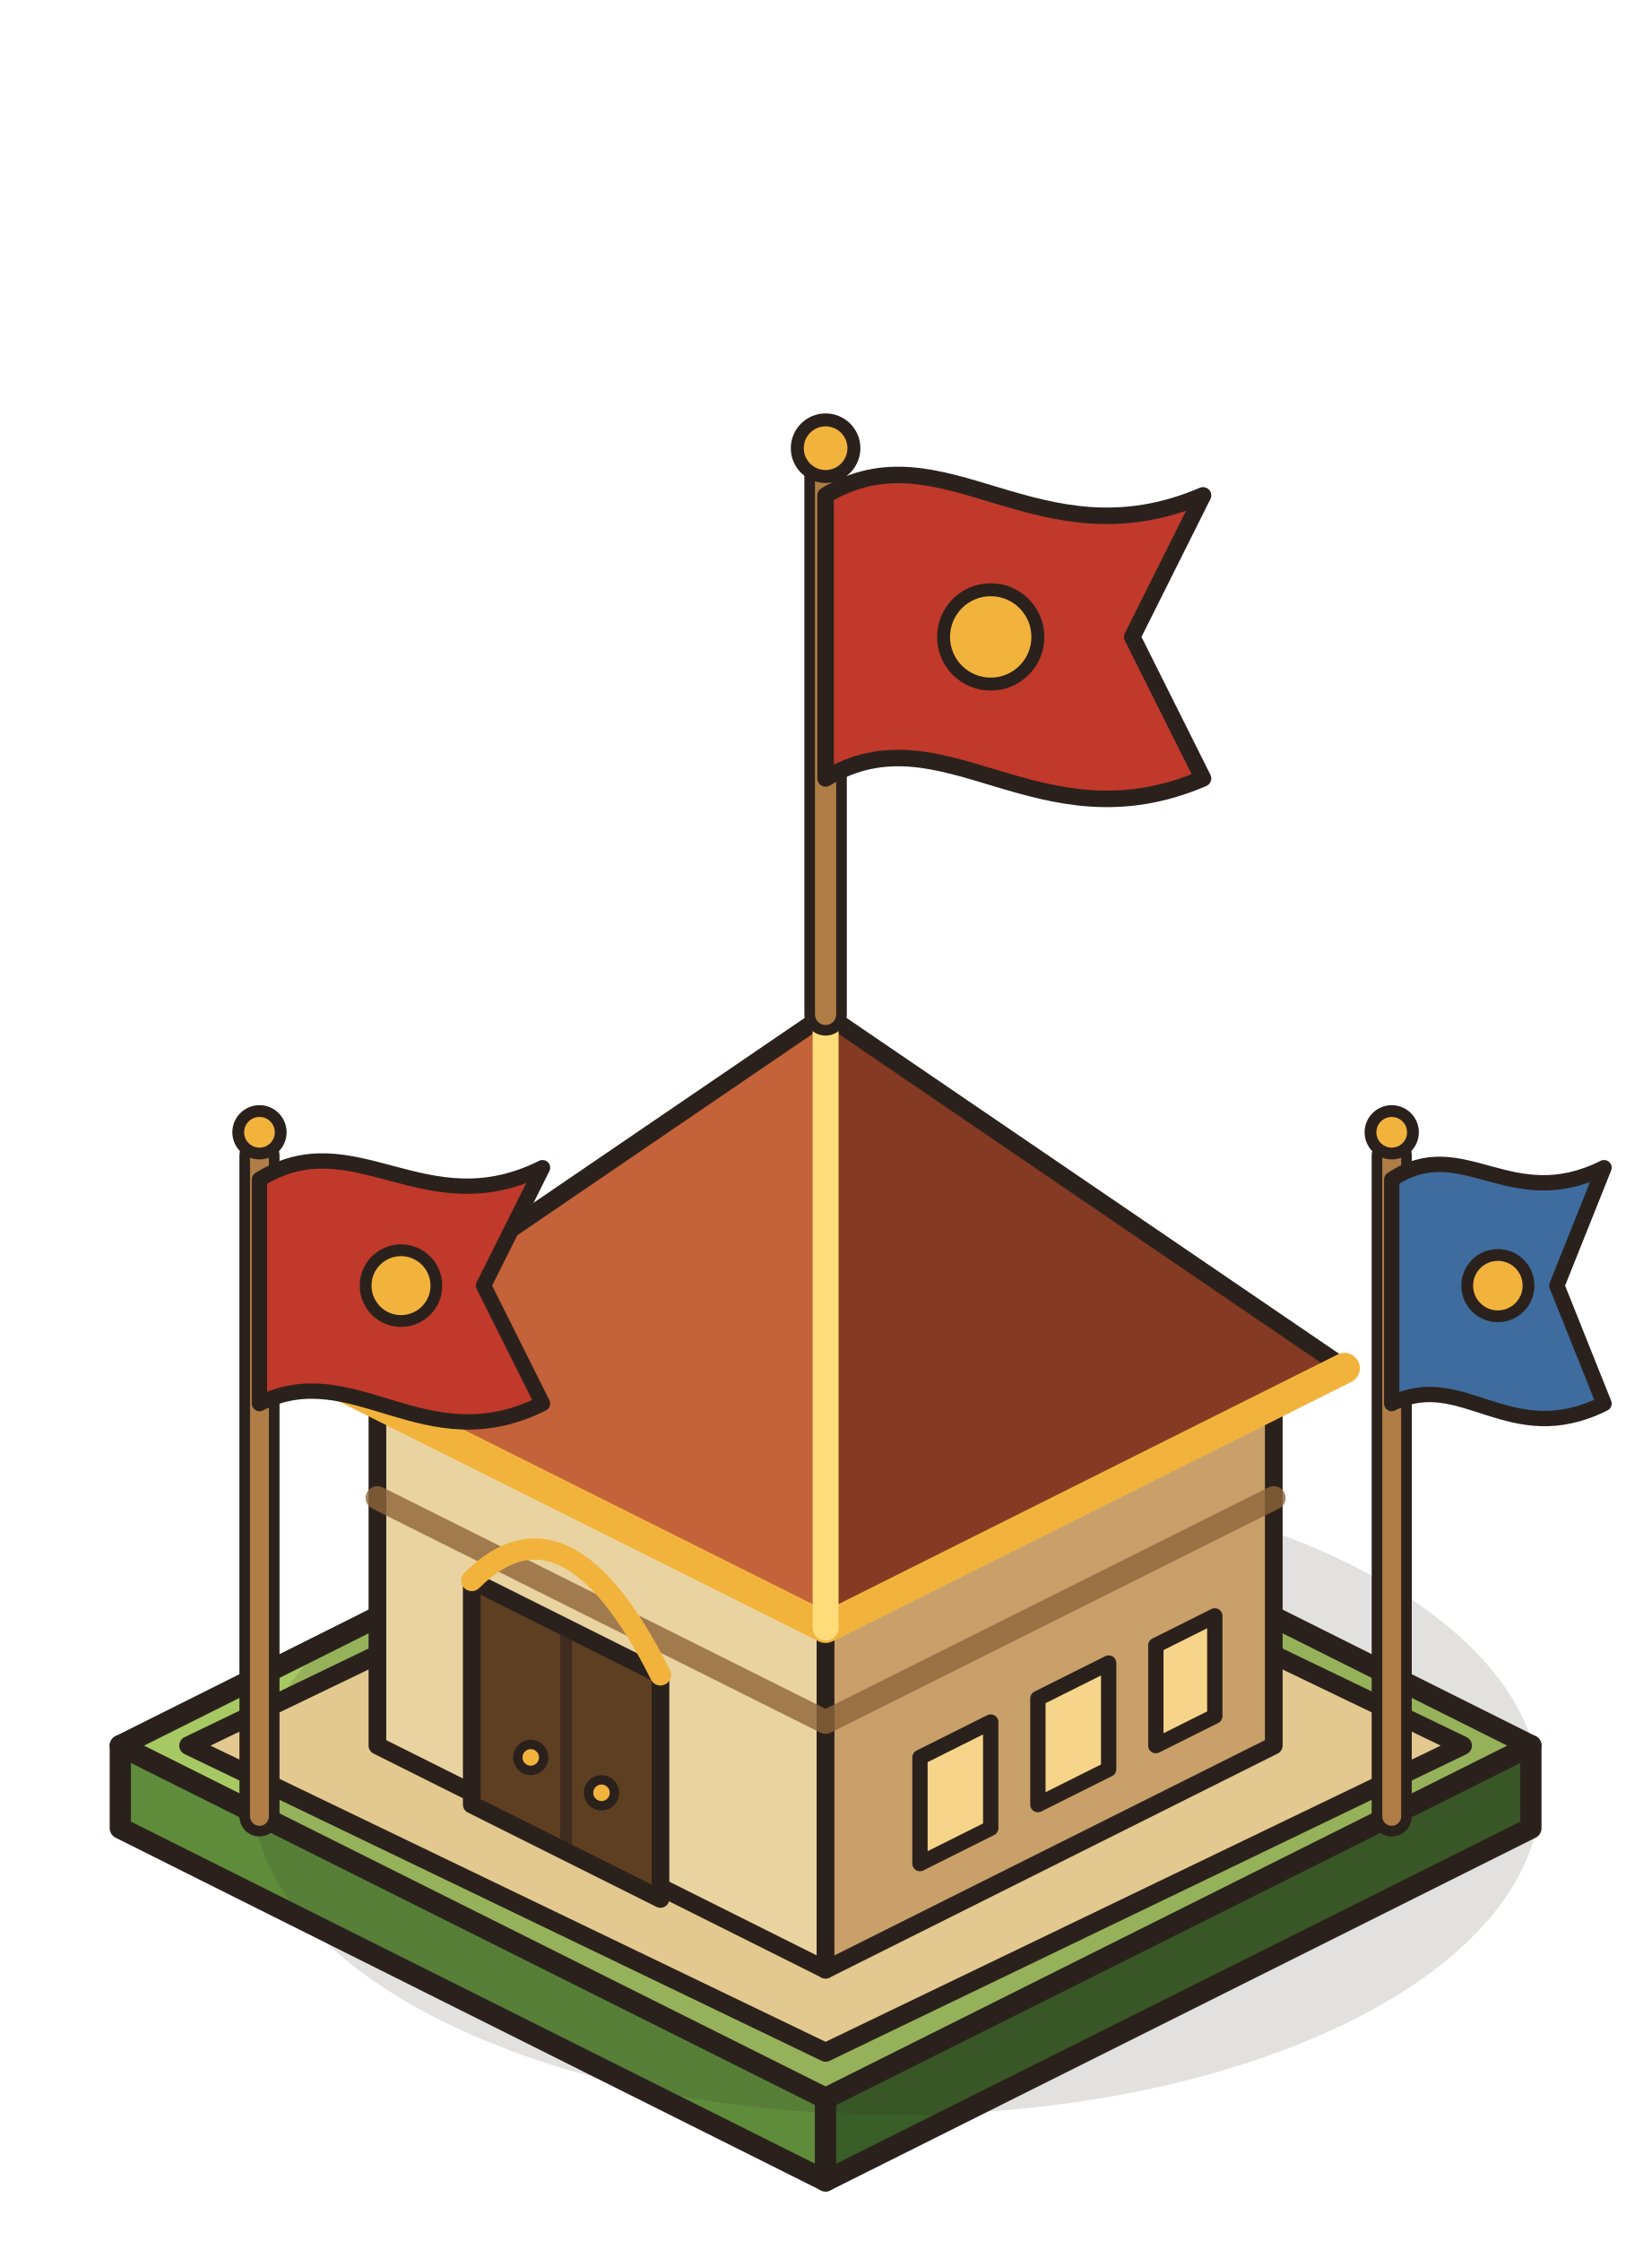
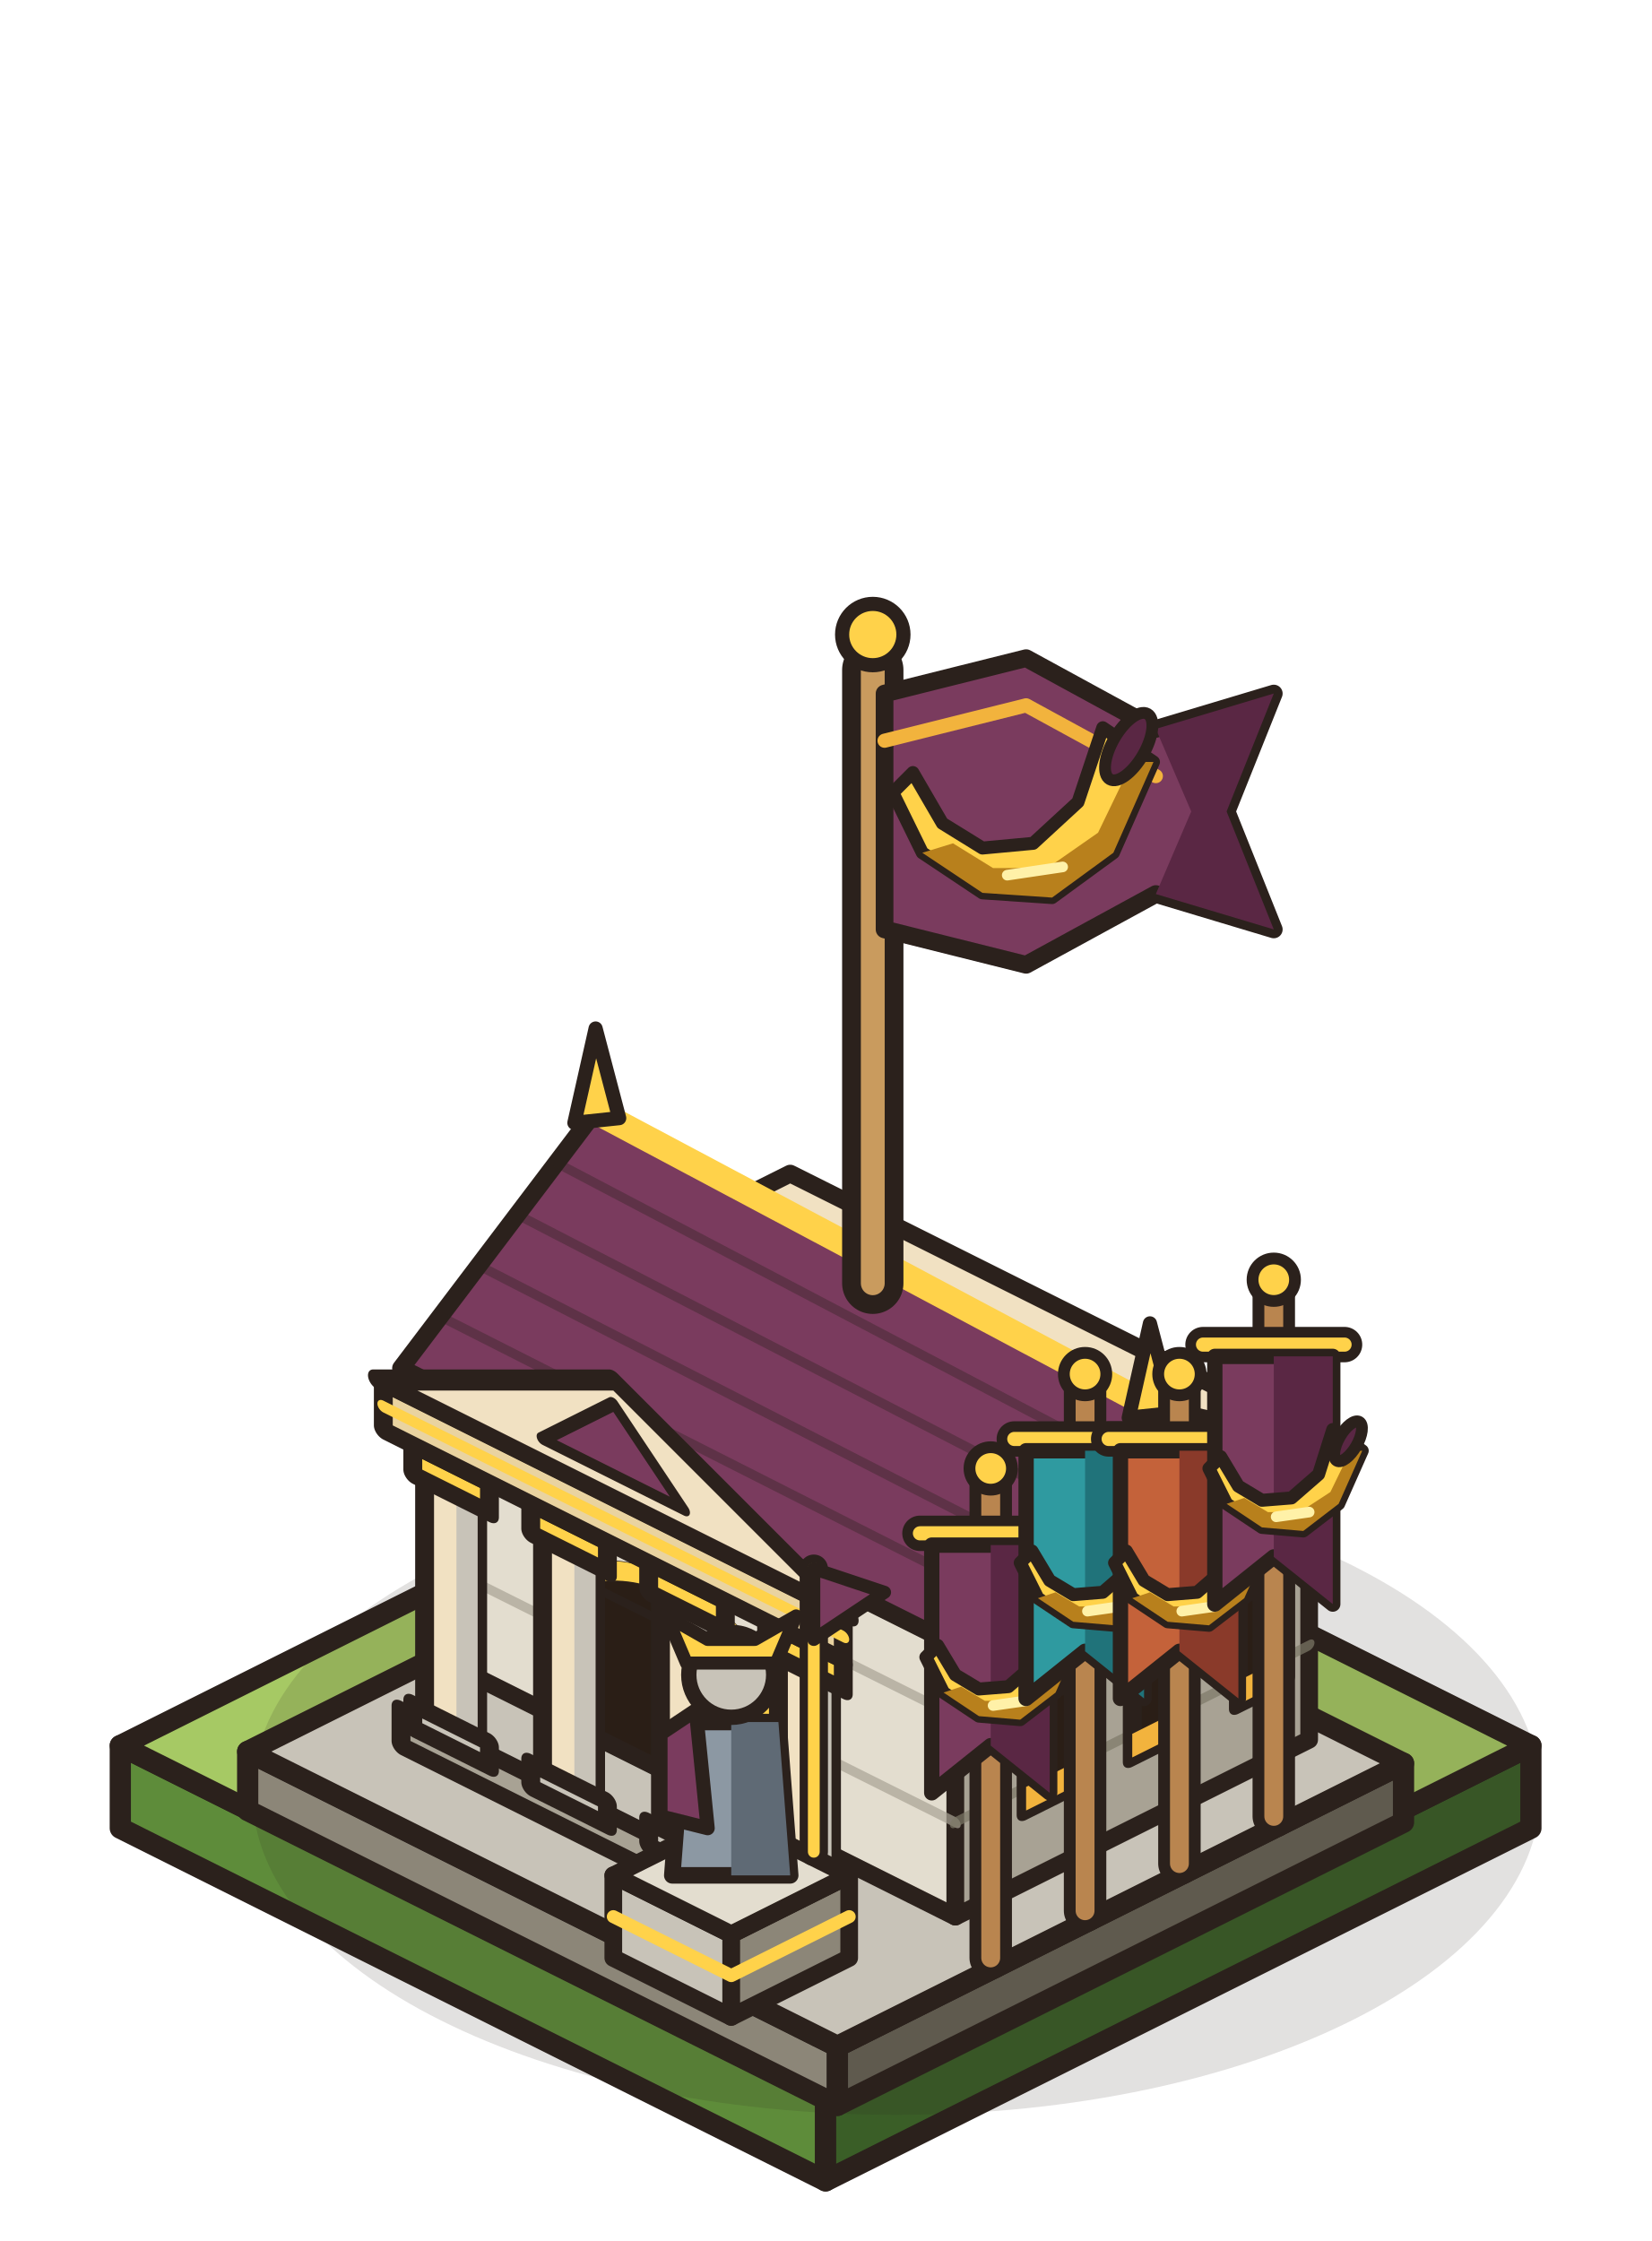
<svg xmlns="http://www.w3.org/2000/svg" viewBox="-70 -122 140 190" width="280" height="380">
  <path d="M-59.8 26L0 55.9L0 62.9L-59.8 33Z" fill="#5E8C3A" stroke="#2B211C" stroke-width="1.8" stroke-linejoin="round" />
  <path d="M59.8 26L0 55.9L0 62.9L59.8 33Z" fill="#3A5E27" stroke="#2B211C" stroke-width="1.8" stroke-linejoin="round" />
  <path d="M0 -3.9L59.8 26L0 55.9L-59.8 26Z" fill="#A6C964" stroke="#2B211C" stroke-width="1.8" stroke-linejoin="round" />
  <ellipse cx="6" cy="30" rx="54.6" ry="27.3" fill="#2B211C" opacity="0.14" />
-   <g stroke="#2B211C" stroke-width="1.5" stroke-linejoin="round" stroke-linecap="round">
-     <path d="M0 0L54 26L0 52L-54 26Z" fill="#E3C98F" stroke-width="1.6" />
-     <path d="M-38 26L0 45L0 13L-38 -6Z" fill="#E9D3A0" />
-     <path d="M0 45L38 26L38 -6L0 13Z" fill="#C9A06A" />
-     <path d="M-38 5L0 24M0 24L38 5" fill="none" stroke="#8E6539" stroke-width="2" opacity=".8" />
-     <path d="M-44 -6L0 16L0 -36Z" fill="#C4623A" />
-     <path d="M0 16L44 -6L0 -36Z" fill="#843A23" />
-     <path d="M-44 -6L0 16L44 -6" fill="none" stroke="#F2B33D" stroke-width="2.6" />
-     <path d="M0 -36L0 16" fill="none" stroke="#FFDC7A" stroke-width="2.2" />
-     <path d="M-30 31L-14 39L-14 20L-30 12Z" fill="#5E3F22" />
-     <path d="M-30 12Q-22 4 -14 20" fill="none" stroke="#F2B33D" stroke-width="1.8" />
-     <path d="M-22 35V16" fill="none" stroke="#2B211C" stroke-width="1" opacity=".6" />
-     <circle cx="-25" cy="27" r="1.1" fill="#F2B33D" stroke-width=".8" />
-     <circle cx="-19" cy="30" r="1.1" fill="#F2B33D" stroke-width=".8" />
-     <path d="M8 36L14 33L14 24L8 27Z" fill="#F6D58A" stroke-width="1.3" />
-     <path d="M18 31L24 28L24 19L18 22Z" fill="#F6D58A" stroke-width="1.3" />
-     <path d="M28 26L33 23.5L33 15L28 17.5Z" fill="#F6D58A" stroke-width="1.3" />
-     <path d="M0 -36V-82" fill="none" stroke-width="3.6" />
-     <path d="M0 -36V-82" fill="none" stroke="#B07D46" stroke-width="1.8" />
-     <path d="M0 -80C10 -86 18 -74 32 -80L26 -68L32 -56C18 -50 10 -62 0 -56Z" fill="#C0392B" stroke-width="1.4" />
-     <circle cx="14" cy="-68" r="4" fill="#F2B33D" stroke-width="1.1" />
-     <circle cx="0" cy="-84" r="2.4" fill="#F2B33D" stroke-width="1.1" />
-     <path d="M-48 32V-24" fill="none" stroke-width="3.4" />
-     <path d="M-48 32V-24" fill="none" stroke="#B07D46" stroke-width="1.6" />
-     <path d="M-48 -22C-40 -27 -34 -18 -24 -23L-29 -13L-24 -3C-34 2 -40 -7 -48 -3Z" fill="#C0392B" stroke-width="1.3" />
-     <circle cx="-36" cy="-13" r="3" fill="#F2B33D" stroke-width="1" />
-     <circle cx="-48" cy="-26" r="1.8" fill="#F2B33D" stroke-width="1" />
-     <path d="M48 32V-24" fill="none" stroke-width="3.4" />
-     <path d="M48 32V-24" fill="none" stroke="#B07D46" stroke-width="1.6" />
-     <path d="M48 -22C54 -26 58 -19 66 -23L62 -13L66 -3C58 1 54 -6 48 -3Z" fill="#3F6C9E" stroke-width="1.3" />
-     <circle cx="57" cy="-13" r="2.6" fill="#F2B33D" stroke-width="1" />
-     <circle cx="48" cy="-26" r="1.8" fill="#F2B33D" stroke-width="1" />
+   <g stroke="#2B211C" stroke-width="1.6" stroke-linejoin="round" stroke-linecap="round">
+     <path d="M-49 31.5L1 56.5L1 51.5L-49 26.5Z" fill="#8C8678" stroke-width="1.8" />
+     <path d="M1 56.5L49 32.5L49 27.5L1 51.5Z" fill="#5F5A4E" stroke-width="1.8" />
+     <path d="M-49 26.5L1 51.5L49 27.5L-1 2.5Z" fill="#C8C3B8" stroke-width="1.8" />
+     <path d="M-33 18.5L11 40.5L11 14.5L-33 -7.5Z" fill="#E3DDCF" stroke-width="1.5" />
+     <path d="M11 40.5L41 25.5L41 -0.5L11 14.5Z" fill="#A8A294" stroke-width="1.5" />
+     <path d="M-33 -7.5L11 14.5L41 -0.5L-3 -22.5Z" fill="#F1E1C2" stroke-width="1.5" />
+     <g transform="matrix(1 .5 0 -1 0 35)">
+       <path d="M-33 8H11 M-33 17H11" fill="none" stroke="#A8A294" stroke-width=".9" opacity=".7" />
+     </g>
+     <g transform="matrix(1 -.5 0 -1 0 46)">
+       <path d="M11 8H41 M11 17H41" fill="none" stroke="#7E7968" stroke-width=".9" opacity=".7" />
+       <rect x="17" y="6" width="4" height="9" fill="#2A1E16" />
+       <rect x="17" y="6" width="4" height="2" fill="#F2B33D" stroke="none" />
+       <rect x="26" y="6" width="4" height="9" fill="#2A1E16" />
+       <rect x="26" y="6" width="4" height="2" fill="#F2B33D" stroke="none" />
+       <rect x="35" y="6" width="4" height="9" fill="#2A1E16" />
+       <rect x="35" y="6" width="4" height="2" fill="#F2B33D" stroke="none" />
+     </g>
+     <path d="M11 17.5L44 1L27.5 -2.8Z" fill="#4E2240" stroke-width="1.5" />
+     <path d="M-36 -6L11 17.5L27.5 -2.8L-19.5 -27.8Z" fill="#7A3B5E" stroke-width="1.5" />
+     <path d="M-32.7 -10.4L14.3 13.4" fill="none" stroke="#2B211C" stroke-width="0.8" opacity="0.35" />
+     <path d="M-29.4 -14.7L17.6 9.4" fill="none" stroke="#2B211C" stroke-width="0.8" opacity="0.35" />
+     <path d="M-26.1 -19L20.9 5.3" fill="none" stroke="#2B211C" stroke-width="0.8" opacity="0.35" />
+     <path d="M-22.8 -23.4L24.2 1.3" fill="none" stroke="#2B211C" stroke-width="0.8" opacity="0.35" />
+     <path d="M-19.5 -27.8L27.5 -2.8" fill="none" stroke="#FFD24A" stroke-width="2.2" />
+     <path d="M20.4 6.6L22.1 9.9L25.4 12.1L29.2 12.4L32.5 9.9L34.8 4.9L32 3L30.6 7.2L28.1 9.3L25.4 9.6L23.2 8.2L21.6 5.5Z" fill="#FFD24A" stroke-width="1.1" />
+     <path d="M22.1 9.9L25.4 12.1L29.2 12.4L32.5 9.9L34.8 4.9L33.6 4.9L31.7 8.8L29 10.7L25.9 10.7L23.8 9.3Z" fill="#B8801C" stroke="none" />
+     <ellipse cx="33.4" cy="4.1" rx="0.9" ry="2.1" transform="rotate(30 33.4 4.1)" fill="#5A2744" stroke="#2B211C" stroke-width="1" />
+     <path d="M26.8 11.1L29.8 10.7" fill="none" stroke="#FFF1A8" stroke-width="0.9" />
+     <path d="M25.7 -1.8L27.5 -9.8L29.5 -2.2Z" fill="#FFD24A" stroke-width="1.2" />
+     <path d="M-21.3 -26.8L-19.5 -34.8L-17.5 -27.2Z" fill="#FFD24A" stroke-width="1.2" />
+     <path d="M4 -13.2L4 -65.2" fill="none" stroke="#2B211C" stroke-width="5.2" />
+     <path d="M4 -13.2L4 -65.2" fill="none" stroke="#C99B5E" stroke-width="2.02" />
+     <circle cx="4" cy="-68.2" r="2.6" fill="#FFD24A" stroke-width="1.2" />
+     <path d="M5 -63.2L17 -66.2L28 -60.2L38 -63.2L34 -53.2L38 -43.2L28 -46.2L17 -40.2L5 -43.2Z" fill="#7A3B5E" stroke-width="1.5" />
+     <path d="M28 -60.2L38 -63.2L34 -53.2L38 -43.2L28 -46.2L31 -53.2Z" fill="#5A2744" stroke="none" />
+     <path d="M5 -59.2L17 -62.2L28 -56.2" fill="none" stroke="#F2B33D" stroke-width="1.2" />
+     <path d="M5.7 -54.8L8.2 -49.7L13.3 -46.3L19.2 -45.9L24.4 -49.7L27.8 -57.4L23.5 -60.3L21.4 -54L17.6 -50.5L13.3 -50.1L9.9 -52.2L7.4 -56.5Z" fill="#FFD24A" stroke-width="1.1" />
+     <path d="M8.2 -49.7L13.3 -46.3L19.2 -45.9L24.4 -49.7L27.8 -57.4L26 -57.4L23.1 -51.4L18.8 -48.4L14.2 -48.4L10.8 -50.5Z" fill="#B8801C" stroke="none" />
+     <ellipse cx="25.7" cy="-58.7" rx="1.4" ry="3.2" transform="rotate(30 25.7 -58.7)" fill="#5A2744" stroke="#2B211C" stroke-width="1" />
+     <path d="M15.4 -47.8L20.1 -48.5" fill="none" stroke="#FFF1A8" stroke-width="0.9" />
+     <g transform="matrix(1 .5 0 -1 0 35)">
+       <rect x="-21" y="0" width="16" height="13" fill="#2A1E16" />
+       <path d="M-21 13Q-13 19 -5 13" fill="#2A1E16" />
+       <path d="M-21 0V13Q-13 19 -5 13V0" fill="none" stroke="#FFD24A" stroke-width="1.500" />
+     </g>
+     <g transform="translate(-7 3.5) matrix(1 .5 0 -1 0 35)">
+       <rect x="-29" y="-2" width="36" height="3" fill="#A8A294" />
+       <rect x="-27" y="1" width="4.500" height="22" fill="#F1E1C2" />
+       <rect x="-24.3" y="1" width="1.800" height="22" fill="#C8C3B8" stroke="none" />
+       <rect x="-28" y="0" width="6.500" height="2" fill="#C8C3B8" />
+       <rect x="-28" y="21.500" width="6.500" height="2.500" fill="#FFD24A" />
+       <rect x="-17" y="1" width="4.500" height="22" fill="#F1E1C2" />
+       <rect x="-14.3" y="1" width="1.800" height="22" fill="#C8C3B8" stroke="none" />
+       <rect x="-18" y="0" width="6.500" height="2" fill="#C8C3B8" />
+       <rect x="-18" y="21.500" width="6.500" height="2.500" fill="#FFD24A" />
+       <rect x="-7" y="1" width="4.500" height="22" fill="#F1E1C2" />
+       <rect x="-4.3" y="1" width="1.800" height="22" fill="#C8C3B8" stroke="none" />
+       <rect x="-8" y="0" width="6.500" height="2" fill="#C8C3B8" />
+       <rect x="-8" y="21.500" width="6.500" height="2.500" fill="#FFD24A" />
+       <rect x="3" y="1" width="4.500" height="22" fill="#F1E1C2" />
+       <rect x="5.7" y="1" width="1.800" height="22" fill="#C8C3B8" stroke="none" />
+       <rect x="2" y="0" width="6.500" height="2" fill="#C8C3B8" />
+       <rect x="2" y="21.500" width="6.500" height="2.500" fill="#FFD24A" />
+       <rect x="-30.5" y="24" width="39" height="4" fill="#E9D3A0" />
+       <path d="M-30.5 26H8.5" fill="none" stroke="#FFD24A" stroke-width="1" />
+       <path d="M-31 28L-11 38L9 28Z" fill="#F1E1C2" />
+       <path d="M-17 30L-11 36L-5 30Z" fill="#7A3B5E" stroke-width="1" />
+     </g>
+     <path d="M14 44L14 4" fill="none" stroke="#2B211C" stroke-width="3.6" />
+     <path d="M14 44L14 4" fill="none" stroke="#B9854F" stroke-width="1.6" />
+     <path d="M8 8L20 8" fill="none" stroke="#2B211C" stroke-width="3" />
+     <path d="M8 8L20 8" fill="none" stroke="#FFD24A" stroke-width="1.2" />
+     <path d="M9 9L19 9L19 30L14 26L9 30Z" fill="#7A3B5E" stroke-width="1.3" />
+     <path d="M14 9L19 9L19 30L14 26Z" fill="#5A2744" stroke="none" />
+     <circle cx="14" cy="2.5" r="1.8" fill="#FFD24A" stroke-width="1" />
+     <path d="M8.5 18.5L10 21.5L13 23.5L16.5 23.8L19.5 21.5L21.5 17L19 15.2L17.8 19L15.5 21L13 21.2L11 20L9.5 17.5Z" fill="#FFD24A" stroke-width="1.1" />
+     <path d="M10 21.5L13 23.5L16.5 23.8L19.5 21.5L21.5 17L20.5 17L18.8 20.5L16.2 22.2L13.5 22.2L11.5 21Z" fill="#B8801C" stroke="none" />
+     <ellipse cx="20.3" cy="16.2" rx="0.8" ry="1.9" transform="rotate(30 20.3 16.2)" fill="#5A2744" stroke="#2B211C" stroke-width="1" />
+     <path d="M14.2 22.6L17 22.2" fill="none" stroke="#FFF1A8" stroke-width="0.9" />
+     <path d="M22 40L22 -4" fill="none" stroke="#2B211C" stroke-width="3.6" />
+     <path d="M22 40L22 -4" fill="none" stroke="#B9854F" stroke-width="1.6" />
+     <path d="M16 0L28 0" fill="none" stroke="#2B211C" stroke-width="3" />
+     <path d="M16 0L28 0" fill="none" stroke="#FFD24A" stroke-width="1.2" />
+     <path d="M17 1L27 1L27 22L22 18L17 22Z" fill="#2F9AA0" stroke-width="1.3" />
+     <path d="M22 1L27 1L27 22L22 18Z" fill="#20737A" stroke="none" />
+     <circle cx="22" cy="-5.5" r="1.8" fill="#FFD24A" stroke-width="1" />
+     <path d="M16.5 10.5L18 13.5L21 15.5L24.5 15.8L27.5 13.5L29.5 9L27 7.2L25.8 11L23.5 13L21 13.2L19 12L17.5 9.5Z" fill="#FFD24A" stroke-width="1.1" />
+     <path d="M18 13.5L21 15.5L24.5 15.8L27.5 13.5L29.5 9L28.5 9L26.8 12.5L24.2 14.2L21.5 14.2L19.5 13Z" fill="#B8801C" stroke="none" />
+     <ellipse cx="28.3" cy="8.2" rx="0.8" ry="1.9" transform="rotate(30 28.3 8.2)" fill="#5A2744" stroke="#2B211C" stroke-width="1" />
+     <path d="M22.2 14.6L25 14.2" fill="none" stroke="#FFF1A8" stroke-width="0.9" />
+     <path d="M30 36L30 -4" fill="none" stroke="#2B211C" stroke-width="3.6" />
+     <path d="M30 36L30 -4" fill="none" stroke="#B9854F" stroke-width="1.6" />
+     <path d="M24 0L36 0" fill="none" stroke="#2B211C" stroke-width="3" />
+     <path d="M24 0L36 0" fill="none" stroke="#FFD24A" stroke-width="1.2" />
+     <path d="M25 1L35 1L35 22L30 18L25 22Z" fill="#C4623A" stroke-width="1.3" />
+     <path d="M30 1L35 1L35 22L30 18Z" fill="#8A3A2A" stroke="none" />
+     <circle cx="30" cy="-5.5" r="1.8" fill="#FFD24A" stroke-width="1" />
+     <path d="M24.5 10.5L26 13.5L29 15.5L32.5 15.8L35.5 13.5L37.5 9L35 7.2L33.8 11L31.5 13L29 13.2L27 12L25.5 9.5Z" fill="#FFD24A" stroke-width="1.1" />
+     <path d="M26 13.5L29 15.5L32.5 15.8L35.5 13.5L37.5 9L36.5 9L34.8 12.5L32.2 14.2L29.5 14.2L27.5 13Z" fill="#B8801C" stroke="none" />
+     <ellipse cx="36.3" cy="8.2" rx="0.8" ry="1.9" transform="rotate(30 36.3 8.2)" fill="#5A2744" stroke="#2B211C" stroke-width="1" />
+     <path d="M30.2 14.6L33 14.2" fill="none" stroke="#FFF1A8" stroke-width="0.9" />
+     <path d="M38 32L38 -12" fill="none" stroke="#2B211C" stroke-width="3.6" />
+     <path d="M38 32L38 -12" fill="none" stroke="#B9854F" stroke-width="1.6" />
+     <path d="M32 -8L44 -8" fill="none" stroke="#2B211C" stroke-width="3" />
+     <path d="M32 -8L44 -8" fill="none" stroke="#FFD24A" stroke-width="1.2" />
+     <path d="M33 -7L43 -7L43 14L38 10L33 14Z" fill="#7A3B5E" stroke-width="1.3" />
+     <path d="M38 -7L43 -7L43 14L38 10Z" fill="#5A2744" stroke="none" />
+     <circle cx="38" cy="-13.5" r="1.8" fill="#FFD24A" stroke-width="1" />
+     <path d="M32.5 2.5L34 5.5L37 7.5L40.5 7.8L43.5 5.5L45.5 1L43 -0.8L41.8 3L39.5 5L37 5.2L35 4L33.5 1.5Z" fill="#FFD24A" stroke-width="1.1" />
+     <path d="M34 5.5L37 7.5L40.5 7.8L43.5 5.5L45.5 1L44.5 1L42.8 4.5L40.2 6.2L37.5 6.2L35.5 5Z" fill="#B8801C" stroke="none" />
+     <ellipse cx="44.3" cy="0.2" rx="0.8" ry="1.9" transform="rotate(30 44.3 0.2)" fill="#5A2744" stroke="#2B211C" stroke-width="1" />
+     <path d="M38.2 6.6L41 6.2" fill="none" stroke="#FFF1A8" stroke-width="0.9" />
+     <path d="M-18 44L-8 49L-8 42L-18 37Z" fill="#C8C3B8" stroke-width="1.5" />
+     <path d="M-8 49L2 44L2 37L-8 42Z" fill="#8C8678" stroke-width="1.5" />
+     <path d="M-18 37L-8 42L2 37L-8 32Z" fill="#E3DDCF" stroke-width="1.5" />
+     <path d="M-18 40.5L-8 45.5L2 40.5" fill="none" stroke="#FFD24A" stroke-width="1.1" />
+     <path d="M-13 37L-3 37L-4 24L-12 24Z" fill="#8C98A3" stroke-width="1.4" />
+     <path d="M-8 37L-3 37L-4 24L-8 24Z" fill="#5F6A75" stroke="none" />
+     <path d="M-14 32L-10 33L-11 23L-14 25Z" fill="#7A3B5E" stroke-width="1.2" />
+     <circle cx="-8" cy="20" r="3.6" fill="#C8C3B8" stroke-width="1.3" />
+     <path d="M-11.8 19L-13.5 15L-10 17L-6 17L-2.5 15L-4.2 19Z" fill="#FFD24A" stroke-width="1.1" />
+     <path d="M-1 35L-1 11" fill="none" stroke="#2B211C" stroke-width="2.4" />
+     <path d="M-1 35L-1 11" fill="none" stroke="#FFD24A" stroke-width="1" />
+     <path d="M-1 11L5 13L-1 17Z" fill="#7A3B5E" stroke-width="1.1" />
  </g>
</svg>
